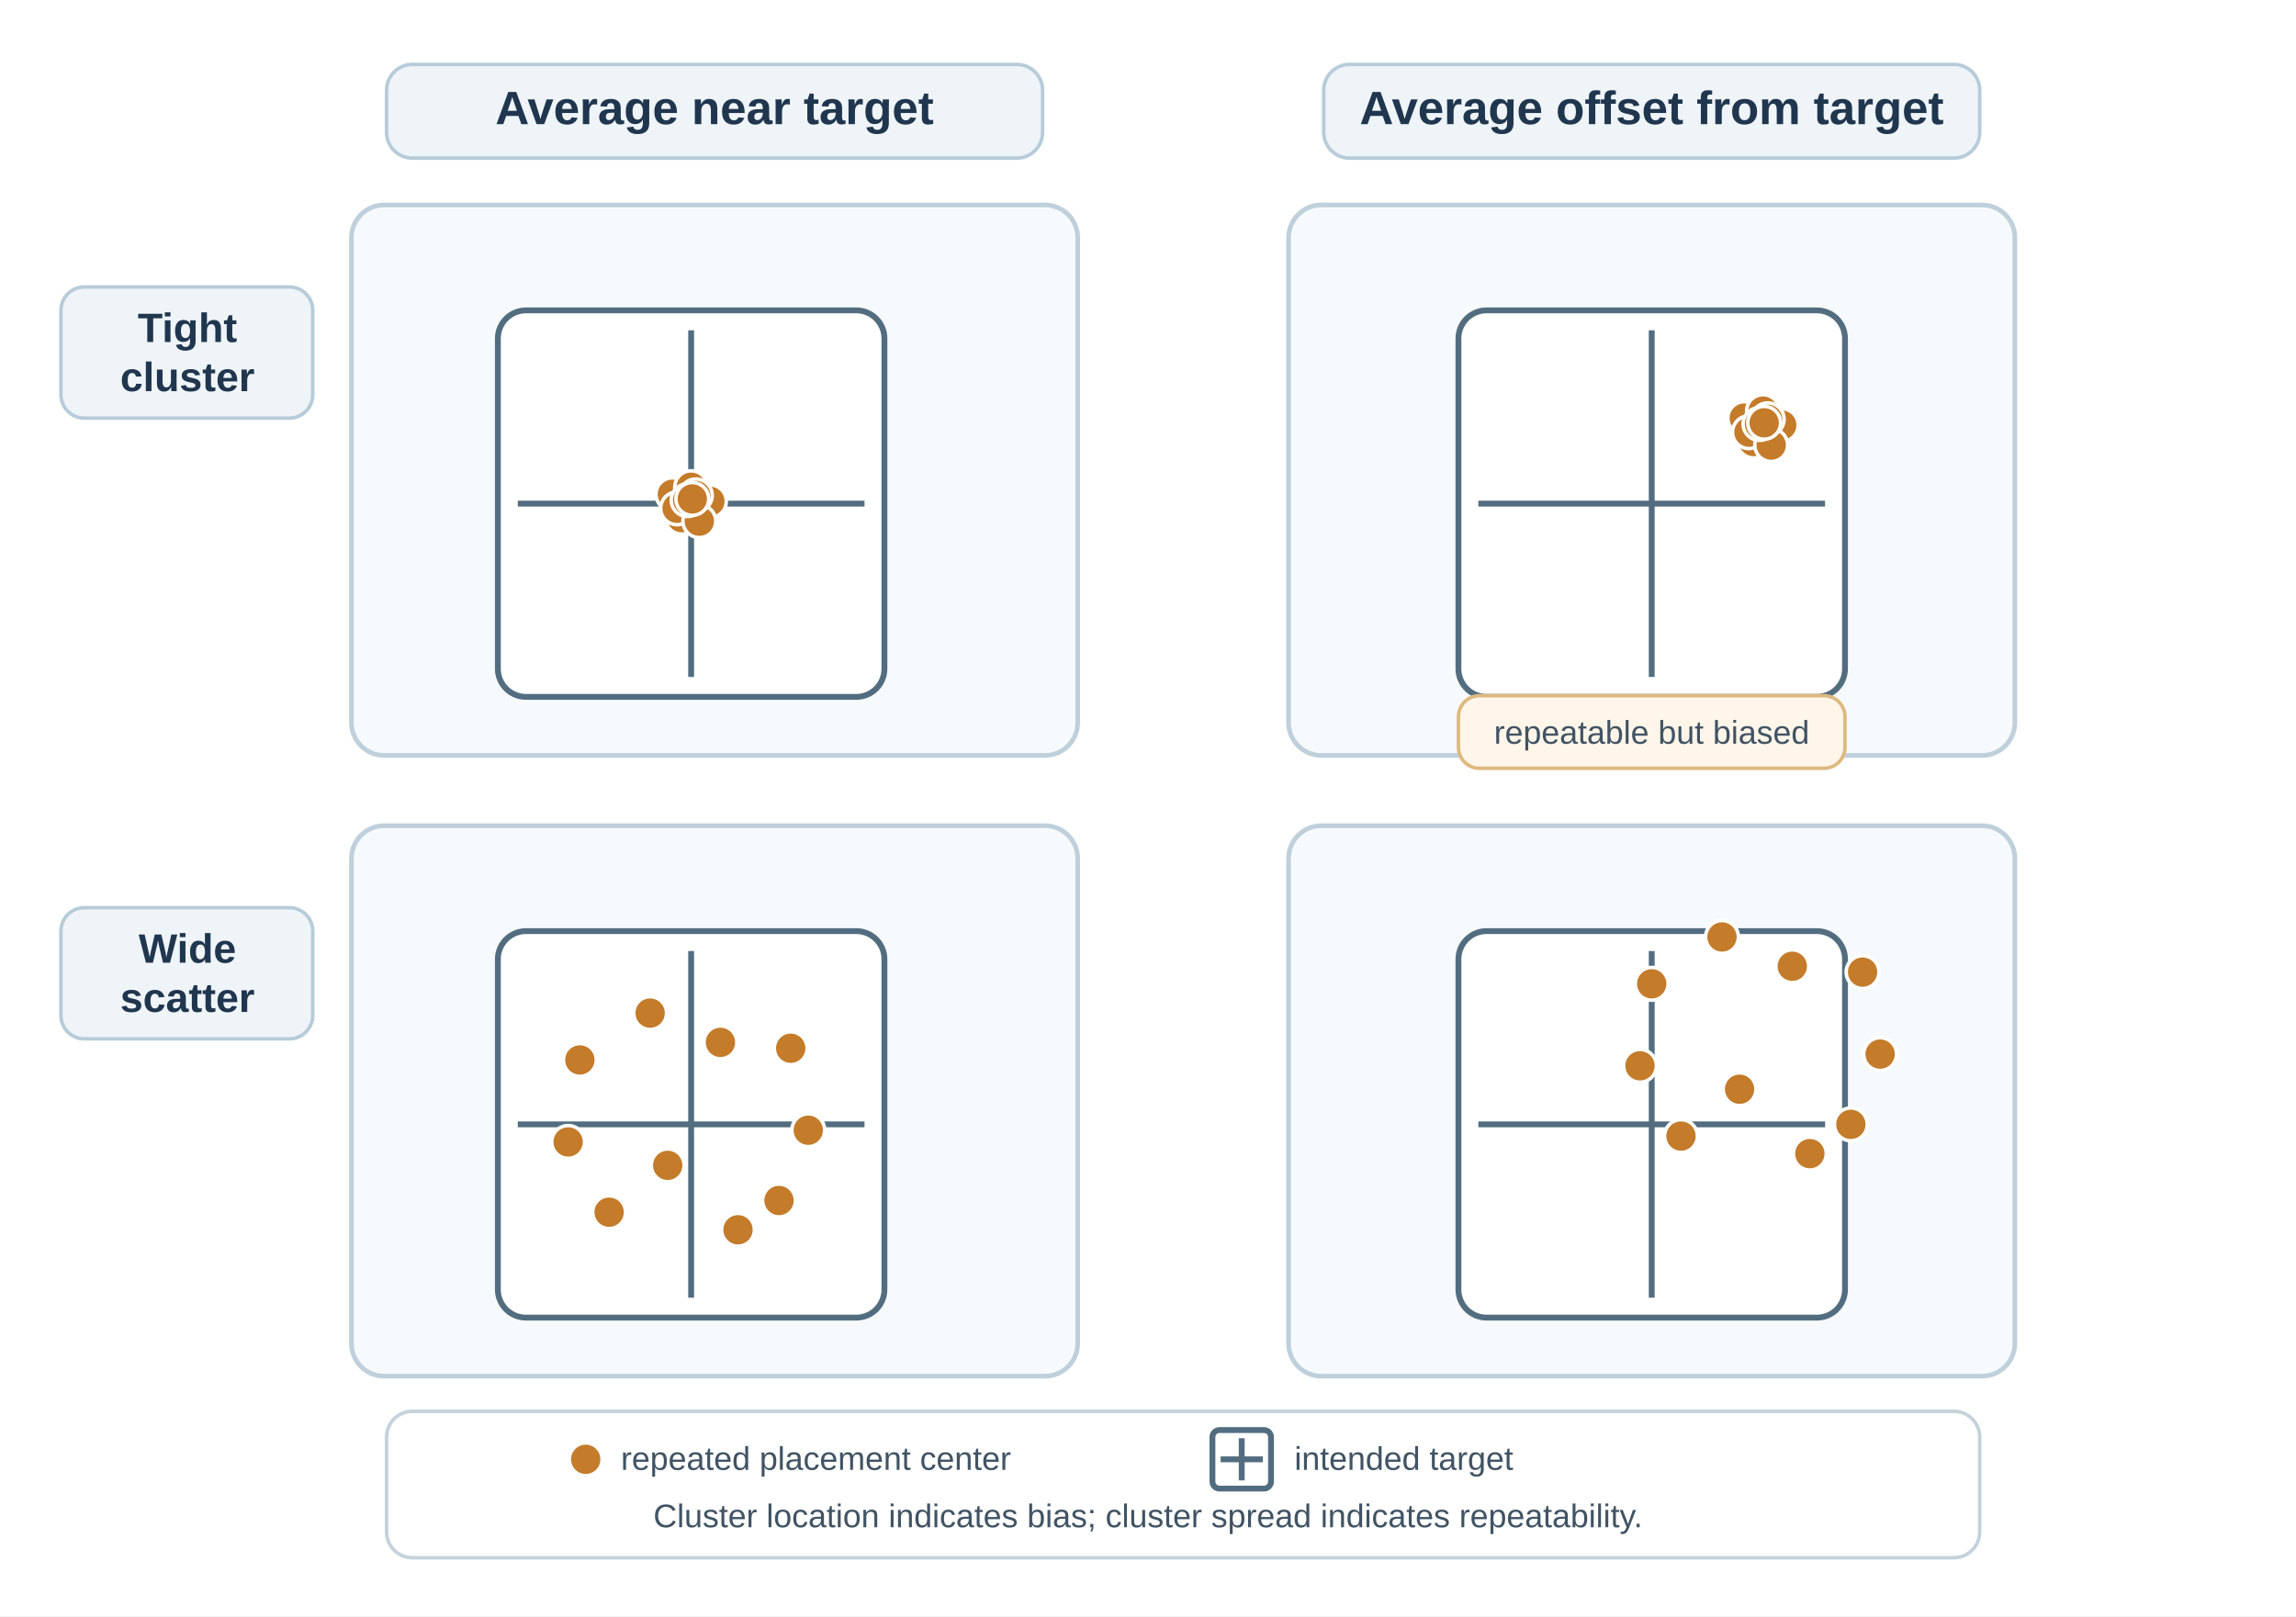
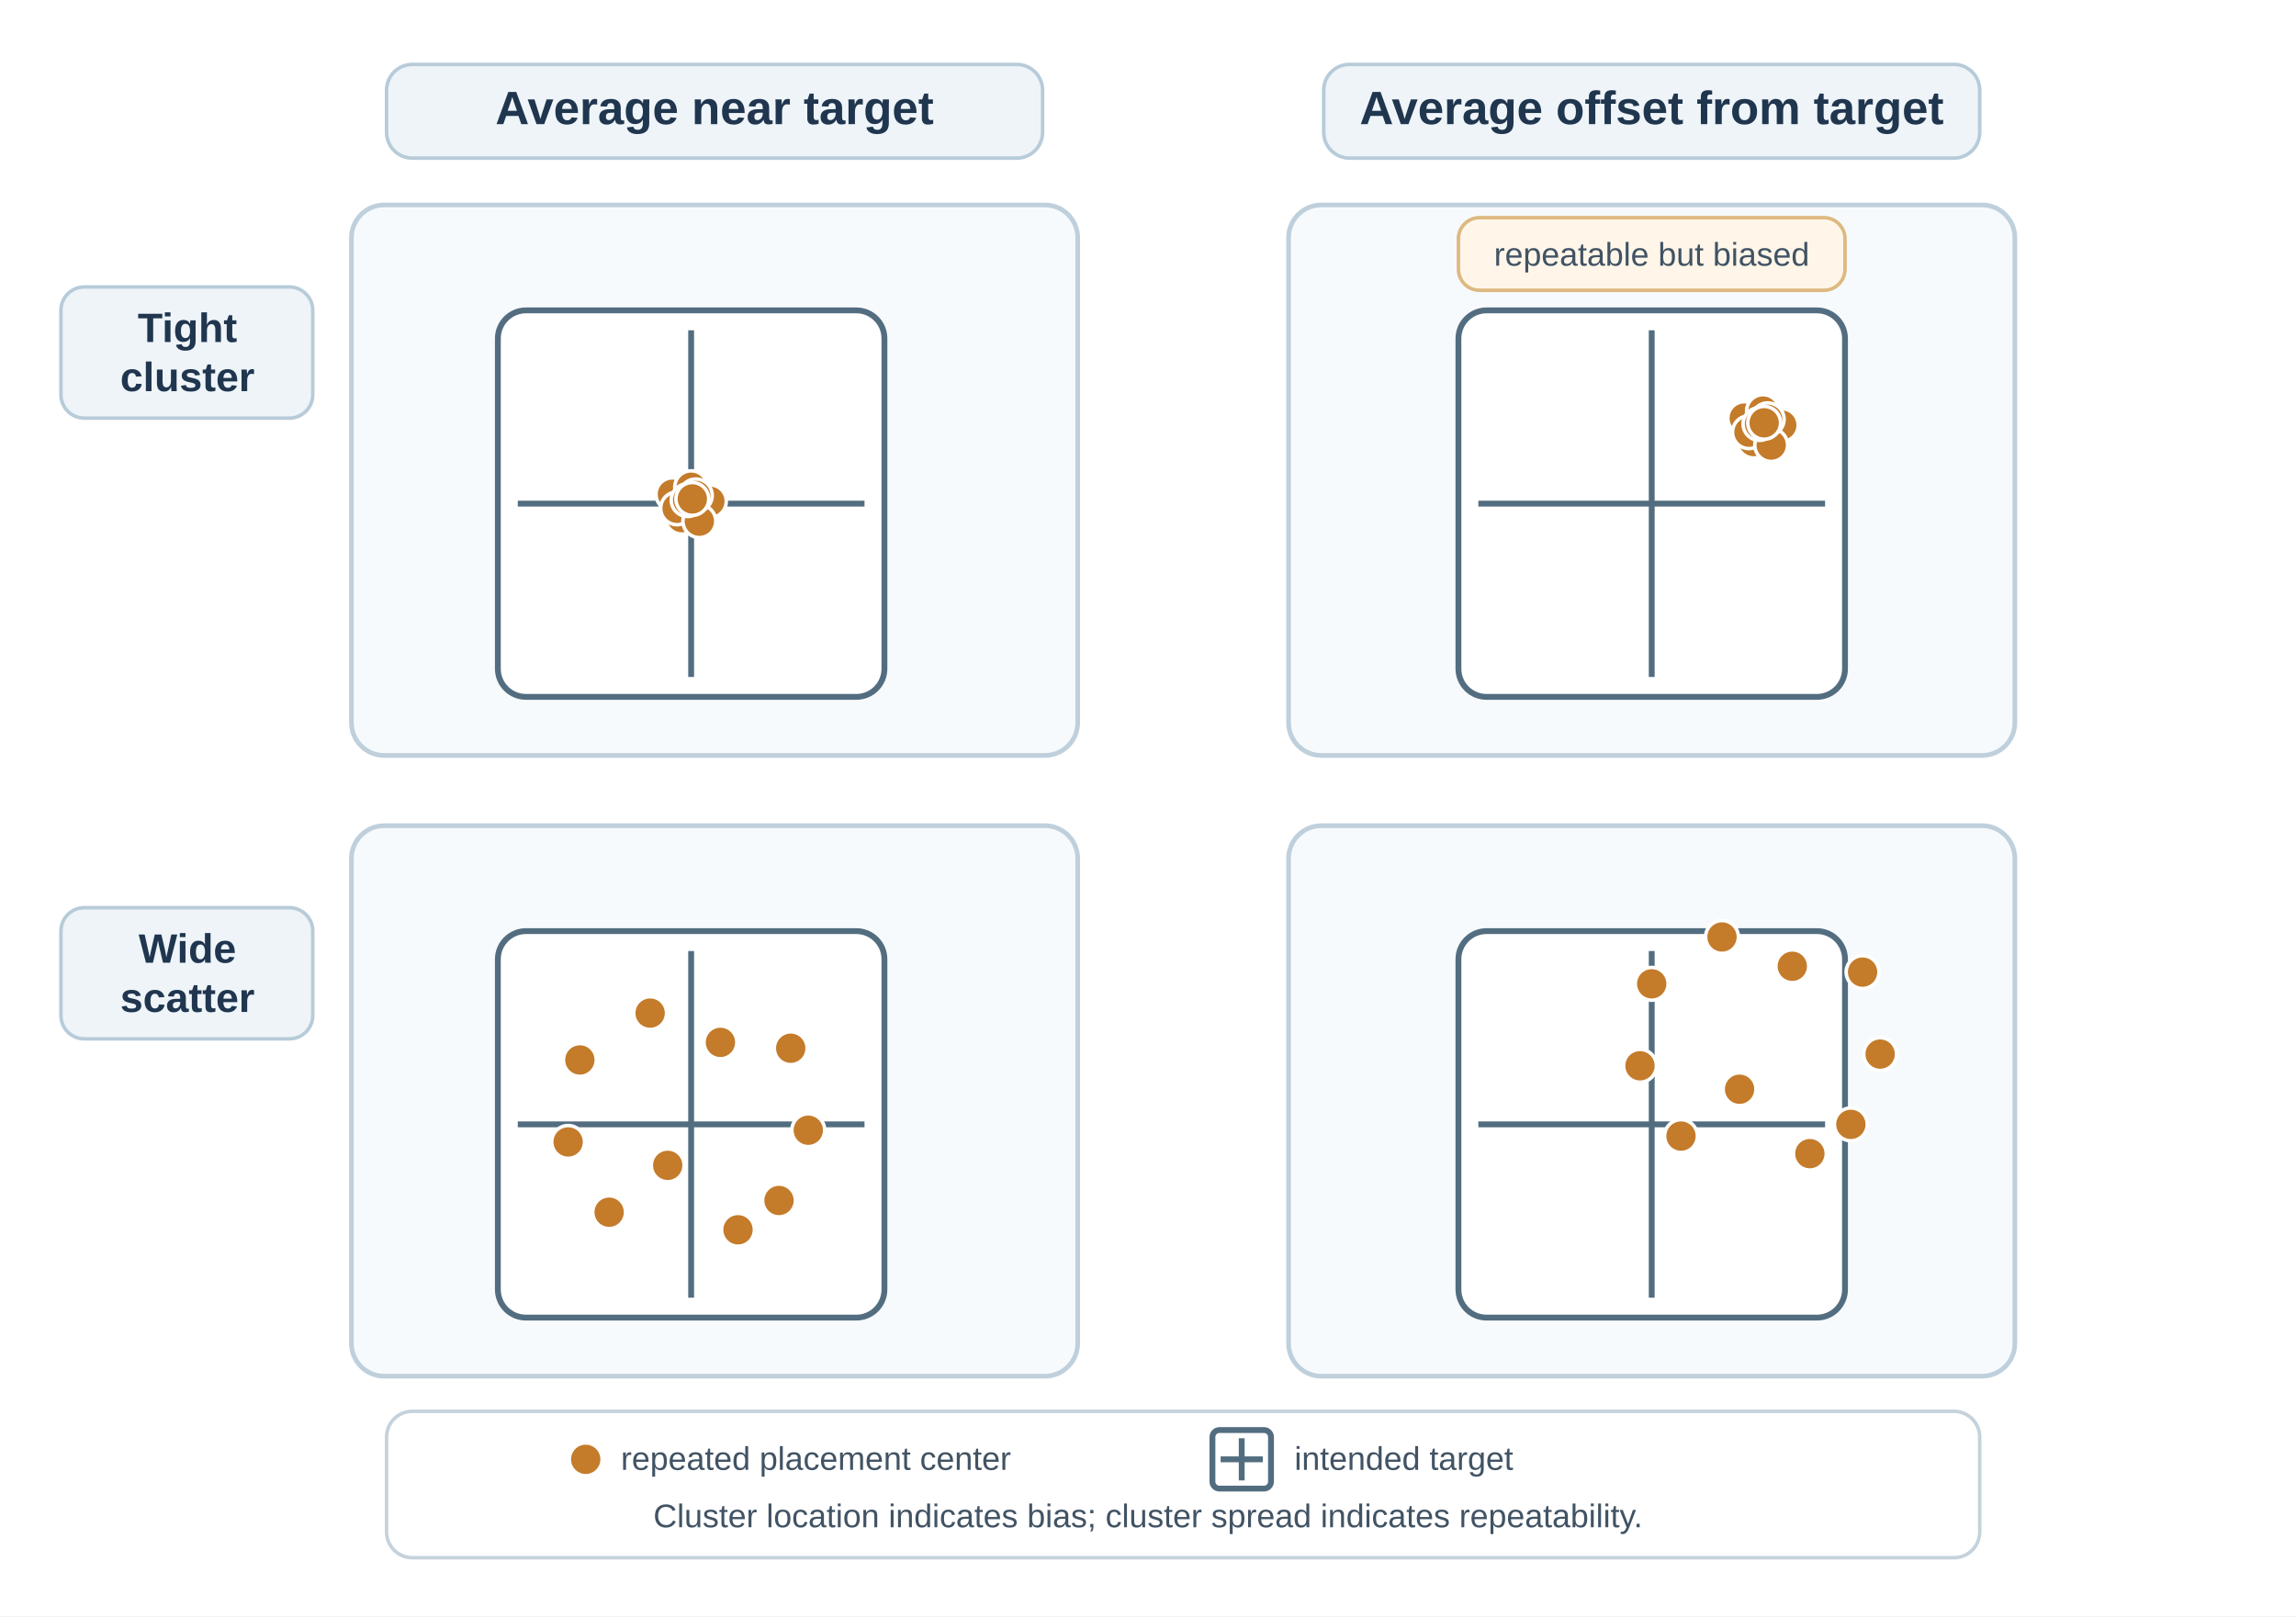
- <svg xmlns="http://www.w3.org/2000/svg" width="1960" height="1380" viewBox="0 0 1960 1380" preserveAspectRatio="xMidYMid meet">
-   <style>
+ <svg xmlns="http://www.w3.org/2000/svg" width="1960" height="1380" viewBox="0 0 1960 1380" preserveAspectRatio="xMidYMid meet" version="1.1" id="svg55">
+   <defs id="defs55" />
+   <style id="style1">
    .colhead { font-family: Arial, Helvetica, sans-serif; font-size:40px; font-weight:700; fill:#20364f; }
    .rowhead { font-family: Arial, Helvetica, sans-serif; font-size:35px; font-weight:700; fill:#20364f; }
    .body { font-family: Arial, Helvetica, sans-serif; font-size:28px; fill:#415364; }
    .small { font-family: Arial, Helvetica, sans-serif; font-size:25px; fill:#536575; }
    .panel { fill:#f7fafc; stroke:#bfd0dc; stroke-width:4; }
    .target { fill:#ffffff; stroke:#536d80; stroke-width:5; }
    .cross { stroke:#536d80; stroke-width:5; }
    .dot { fill:#c47b2a; stroke:#ffffff; stroke-width:3; }
    .note { fill:#eef4f8; stroke:#b7cbd9; stroke-width:3; }
    .warn { fill:#fff6e9; stroke:#ddb980; stroke-width:3; }
  </style>
-   <rect x="0" y="0" width="1960" height="1380" fill="#ffffff" />
-   <rect x="330" y="55" width="560" height="80" rx="22" class="note" />
-   <text x="610" y="106" text-anchor="middle" class="colhead">Average near target</text>
-   <rect x="1130" y="55" width="560" height="80" rx="22" class="note" />
-   <text x="1410" y="106" text-anchor="middle" class="colhead">Average offset from target</text>
-   <rect x="52" y="245" width="215" height="112" rx="20" class="note" />
-   <text x="160" y="292" text-anchor="middle" class="rowhead">Tight</text>
-   <text x="160" y="334" text-anchor="middle" class="rowhead">cluster</text>
-   <rect x="52" y="775" width="215" height="112" rx="20" class="note" />
-   <text x="160" y="822" text-anchor="middle" class="rowhead">Wide</text>
-   <text x="160" y="864" text-anchor="middle" class="rowhead">scatter</text>
-   <rect x="300" y="175" width="620" height="470" rx="28" class="panel" />
-   <rect x="1100" y="175" width="620" height="470" rx="28" class="panel" />
-   <rect x="300" y="705" width="620" height="470" rx="28" class="panel" />
-   <rect x="1100" y="705" width="620" height="470" rx="28" class="panel" />
-   <rect x="425" y="265" width="330" height="330" rx="24" class="target" />
-   <line x1="590" y1="282" x2="590" y2="578" class="cross" />
-   <line x1="442" y1="430" x2="738" y2="430" class="cross" />
-   <circle cx="574" cy="422" r="14" class="dot" />
-   <circle cx="582" cy="442" r="14" class="dot" />
-   <circle cx="590" cy="416" r="14" class="dot" />
-   <circle cx="601" cy="437" r="14" class="dot" />
-   <circle cx="606" cy="428" r="14" class="dot" />
-   <circle cx="578" cy="434" r="14" class="dot" />
-   <circle cx="597" cy="445" r="14" class="dot" />
-   <circle cx="587" cy="427" r="14" class="dot" />
-   <circle cx="594" cy="423" r="14" class="dot" />
-   <circle cx="591" cy="426" r="14" class="dot" />
-   <rect x="1245" y="265" width="330" height="330" rx="24" class="target" />
-   <line x1="1410" y1="282" x2="1410" y2="578" class="cross" />
-   <line x1="1262" y1="430" x2="1558" y2="430" class="cross" />
-   <circle cx="1489" cy="357" r="14" class="dot" />
-   <circle cx="1497" cy="377" r="14" class="dot" />
-   <circle cx="1505" cy="351" r="14" class="dot" />
-   <circle cx="1516" cy="372" r="14" class="dot" />
-   <circle cx="1521" cy="363" r="14" class="dot" />
-   <circle cx="1493" cy="369" r="14" class="dot" />
-   <circle cx="1512" cy="380" r="14" class="dot" />
-   <circle cx="1502" cy="362" r="14" class="dot" />
-   <circle cx="1509" cy="358" r="14" class="dot" />
-   <circle cx="1506" cy="361" r="14" class="dot" />
-   <rect x="1245" y="594" width="330" height="62" rx="18" class="warn" />
-   <text x="1410" y="635" text-anchor="middle" class="body">repeatable but biased</text>
-   <rect x="425" y="795" width="330" height="330" rx="24" class="target" />
-   <line x1="590" y1="812" x2="590" y2="1108" class="cross" />
-   <line x1="442" y1="960" x2="738" y2="960" class="cross" />
-   <circle cx="495" cy="905" r="14" class="dot" />
-   <circle cx="675" cy="895" r="14" class="dot" />
-   <circle cx="520" cy="1035" r="14" class="dot" />
-   <circle cx="665" cy="1025" r="14" class="dot" />
-   <circle cx="555" cy="865" r="14" class="dot" />
-   <circle cx="630" cy="1050" r="14" class="dot" />
-   <circle cx="485" cy="975" r="14" class="dot" />
-   <circle cx="690" cy="965" r="14" class="dot" />
-   <circle cx="570" cy="995" r="14" class="dot" />
-   <circle cx="615" cy="890" r="14" class="dot" />
-   <rect x="1245" y="795" width="330" height="330" rx="24" class="target" />
-   <line x1="1410" y1="812" x2="1410" y2="1108" class="cross" />
-   <line x1="1262" y1="960" x2="1558" y2="960" class="cross" />
-   <circle cx="1410" cy="840" r="14" class="dot" />
-   <circle cx="1590" cy="830" r="14" class="dot" />
-   <circle cx="1435" cy="970" r="14" class="dot" />
-   <circle cx="1580" cy="960" r="14" class="dot" />
-   <circle cx="1470" cy="800" r="14" class="dot" />
-   <circle cx="1545" cy="985" r="14" class="dot" />
-   <circle cx="1400" cy="910" r="14" class="dot" />
-   <circle cx="1605" cy="900" r="14" class="dot" />
-   <circle cx="1485" cy="930" r="14" class="dot" />
-   <circle cx="1530" cy="825" r="14" class="dot" />
-   <rect x="330" y="1205" width="1360" height="125" rx="22" fill="#ffffff" stroke="#c5d2dc" stroke-width="3" />
-   <circle cx="500" cy="1246" r="14" class="dot" />
-   <text x="530" y="1255" class="body">repeated placement center</text>
-   <rect x="1035" y="1221" width="50" height="50" rx="6" class="target" />
-   <line x1="1060" y1="1228" x2="1060" y2="1264" class="cross" />
-   <line x1="1042" y1="1246" x2="1078" y2="1246" class="cross" />
-   <text x="1105" y="1255" class="body">intended target</text>
-   <text x="980" y="1304" text-anchor="middle" class="body">Cluster location indicates bias; cluster spread indicates repeatability.</text>
+   <rect x="0" y="0" width="1960" height="1380" fill="#ffffff" id="rect1" />
+   <rect x="330" y="55" width="560" height="80" rx="22" class="note" id="rect2" />
+   <text x="610" y="106" text-anchor="middle" class="colhead" id="text2">Average near target</text>
+   <rect x="1130" y="55" width="560" height="80" rx="22" class="note" id="rect3" />
+   <text x="1410" y="106" text-anchor="middle" class="colhead" id="text3">Average offset from target</text>
+   <rect x="52" y="245" width="215" height="112" rx="20" class="note" id="rect4" />
+   <text x="160" y="292" text-anchor="middle" class="rowhead" id="text4">Tight</text>
+   <text x="160" y="334" text-anchor="middle" class="rowhead" id="text5">cluster</text>
+   <rect x="52" y="775" width="215" height="112" rx="20" class="note" id="rect5" />
+   <text x="160" y="822" text-anchor="middle" class="rowhead" id="text6">Wide</text>
+   <text x="160" y="864" text-anchor="middle" class="rowhead" id="text7">scatter</text>
+   <rect x="300" y="175" width="620" height="470" rx="28" class="panel" id="rect7" />
+   <rect x="1100" y="175" width="620" height="470" rx="28" class="panel" id="rect8" />
+   <rect x="300" y="705" width="620" height="470" rx="28" class="panel" id="rect9" />
+   <rect x="1100" y="705" width="620" height="470" rx="28" class="panel" id="rect10" />
+   <rect x="425" y="265" width="330" height="330" rx="24" class="target" id="rect11" />
+   <line x1="590" y1="282" x2="590" y2="578" class="cross" id="line11" />
+   <line x1="442" y1="430" x2="738" y2="430" class="cross" id="line12" />
+   <circle cx="574" cy="422" r="14" class="dot" id="circle12" />
+   <circle cx="582" cy="442" r="14" class="dot" id="circle13" />
+   <circle cx="590" cy="416" r="14" class="dot" id="circle14" />
+   <circle cx="601" cy="437" r="14" class="dot" id="circle15" />
+   <circle cx="606" cy="428" r="14" class="dot" id="circle16" />
+   <circle cx="578" cy="434" r="14" class="dot" id="circle17" />
+   <circle cx="597" cy="445" r="14" class="dot" id="circle18" />
+   <circle cx="587" cy="427" r="14" class="dot" id="circle19" />
+   <circle cx="594" cy="423" r="14" class="dot" id="circle20" />
+   <circle cx="591" cy="426" r="14" class="dot" id="circle21" />
+   <rect x="1245" y="265" width="330" height="330" rx="24" class="target" id="rect21" />
+   <line x1="1410" y1="282" x2="1410" y2="578" class="cross" id="line21" />
+   <line x1="1262" y1="430" x2="1558" y2="430" class="cross" id="line22" />
+   <circle cx="1489" cy="357" r="14" class="dot" id="circle22" />
+   <circle cx="1497" cy="377" r="14" class="dot" id="circle23" />
+   <circle cx="1505" cy="351" r="14" class="dot" id="circle24" />
+   <circle cx="1516" cy="372" r="14" class="dot" id="circle25" />
+   <circle cx="1521" cy="363" r="14" class="dot" id="circle26" />
+   <circle cx="1493" cy="369" r="14" class="dot" id="circle27" />
+   <circle cx="1512" cy="380" r="14" class="dot" id="circle28" />
+   <circle cx="1502" cy="362" r="14" class="dot" id="circle29" />
+   <circle cx="1509" cy="358" r="14" class="dot" id="circle30" />
+   <circle cx="1506" cy="361" r="14" class="dot" id="circle31" />
+   <rect x="1245" y="185.85" width="330" height="62" rx="18" class="warn" id="rect31" />
+   <text x="1410" y="226.85" text-anchor="middle" class="body" id="text31">repeatable but biased</text>
+   <rect x="425" y="795" width="330" height="330" rx="24" class="target" id="rect32" />
+   <line x1="590" y1="812" x2="590" y2="1108" class="cross" id="line32" />
+   <line x1="442" y1="960" x2="738" y2="960" class="cross" id="line33" />
+   <circle cx="495" cy="905" r="14" class="dot" id="circle33" />
+   <circle cx="675" cy="895" r="14" class="dot" id="circle34" />
+   <circle cx="520" cy="1035" r="14" class="dot" id="circle35" />
+   <circle cx="665" cy="1025" r="14" class="dot" id="circle36" />
+   <circle cx="555" cy="865" r="14" class="dot" id="circle37" />
+   <circle cx="630" cy="1050" r="14" class="dot" id="circle38" />
+   <circle cx="485" cy="975" r="14" class="dot" id="circle39" />
+   <circle cx="690" cy="965" r="14" class="dot" id="circle40" />
+   <circle cx="570" cy="995" r="14" class="dot" id="circle41" />
+   <circle cx="615" cy="890" r="14" class="dot" id="circle42" />
+   <rect x="1245" y="795" width="330" height="330" rx="24" class="target" id="rect42" />
+   <line x1="1410" y1="812" x2="1410" y2="1108" class="cross" id="line42" />
+   <line x1="1262" y1="960" x2="1558" y2="960" class="cross" id="line43" />
+   <circle cx="1410" cy="840" r="14" class="dot" id="circle43" />
+   <circle cx="1590" cy="830" r="14" class="dot" id="circle44" />
+   <circle cx="1435" cy="970" r="14" class="dot" id="circle45" />
+   <circle cx="1580" cy="960" r="14" class="dot" id="circle46" />
+   <circle cx="1470" cy="800" r="14" class="dot" id="circle47" />
+   <circle cx="1545" cy="985" r="14" class="dot" id="circle48" />
+   <circle cx="1400" cy="910" r="14" class="dot" id="circle49" />
+   <circle cx="1605" cy="900" r="14" class="dot" id="circle50" />
+   <circle cx="1485" cy="930" r="14" class="dot" id="circle51" />
+   <circle cx="1530" cy="825" r="14" class="dot" id="circle52" />
+   <rect x="330" y="1205" width="1360" height="125" rx="22" fill="#ffffff" stroke="#c5d2dc" stroke-width="3" id="rect52" />
+   <circle cx="500" cy="1246" r="14" class="dot" id="circle53" />
+   <text x="530" y="1255" class="body" id="text53">repeated placement center</text>
+   <rect x="1035" y="1221" width="50" height="50" rx="6" class="target" id="rect53" />
+   <line x1="1060" y1="1228" x2="1060" y2="1264" class="cross" id="line53" />
+   <line x1="1042" y1="1246" x2="1078" y2="1246" class="cross" id="line54" />
+   <text x="1105" y="1255" class="body" id="text54">intended target</text>
+   <text x="980" y="1304" text-anchor="middle" class="body" id="text55">Cluster location indicates bias; cluster spread indicates repeatability.</text>
</svg>
